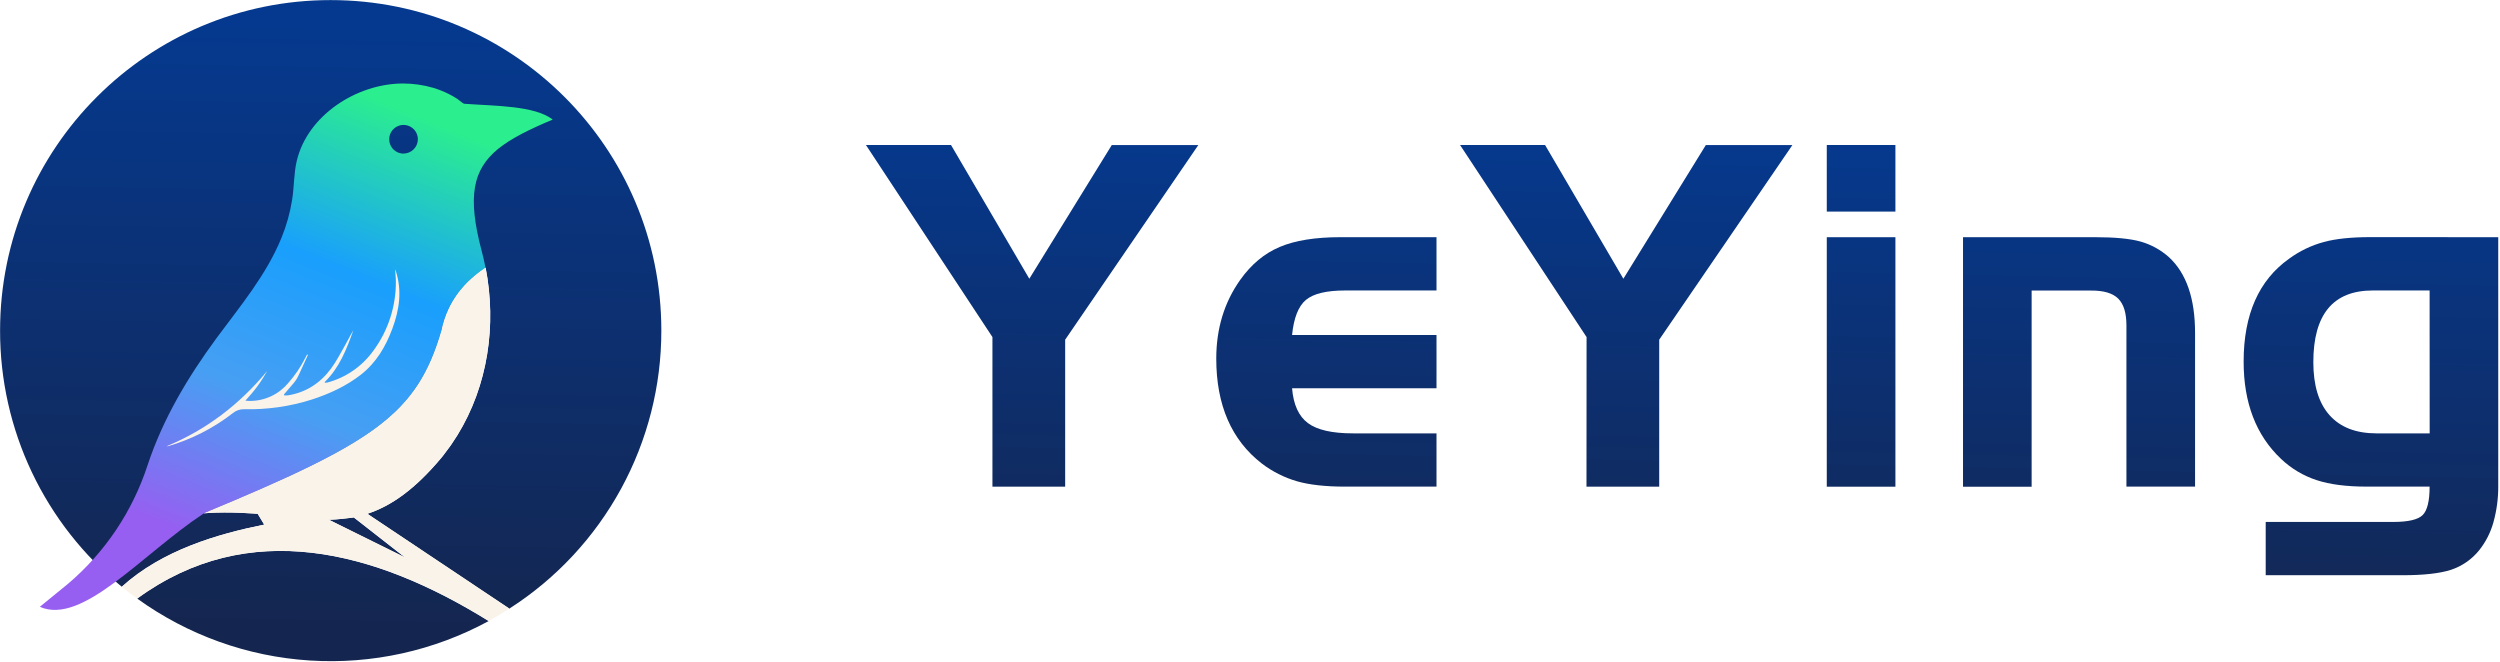
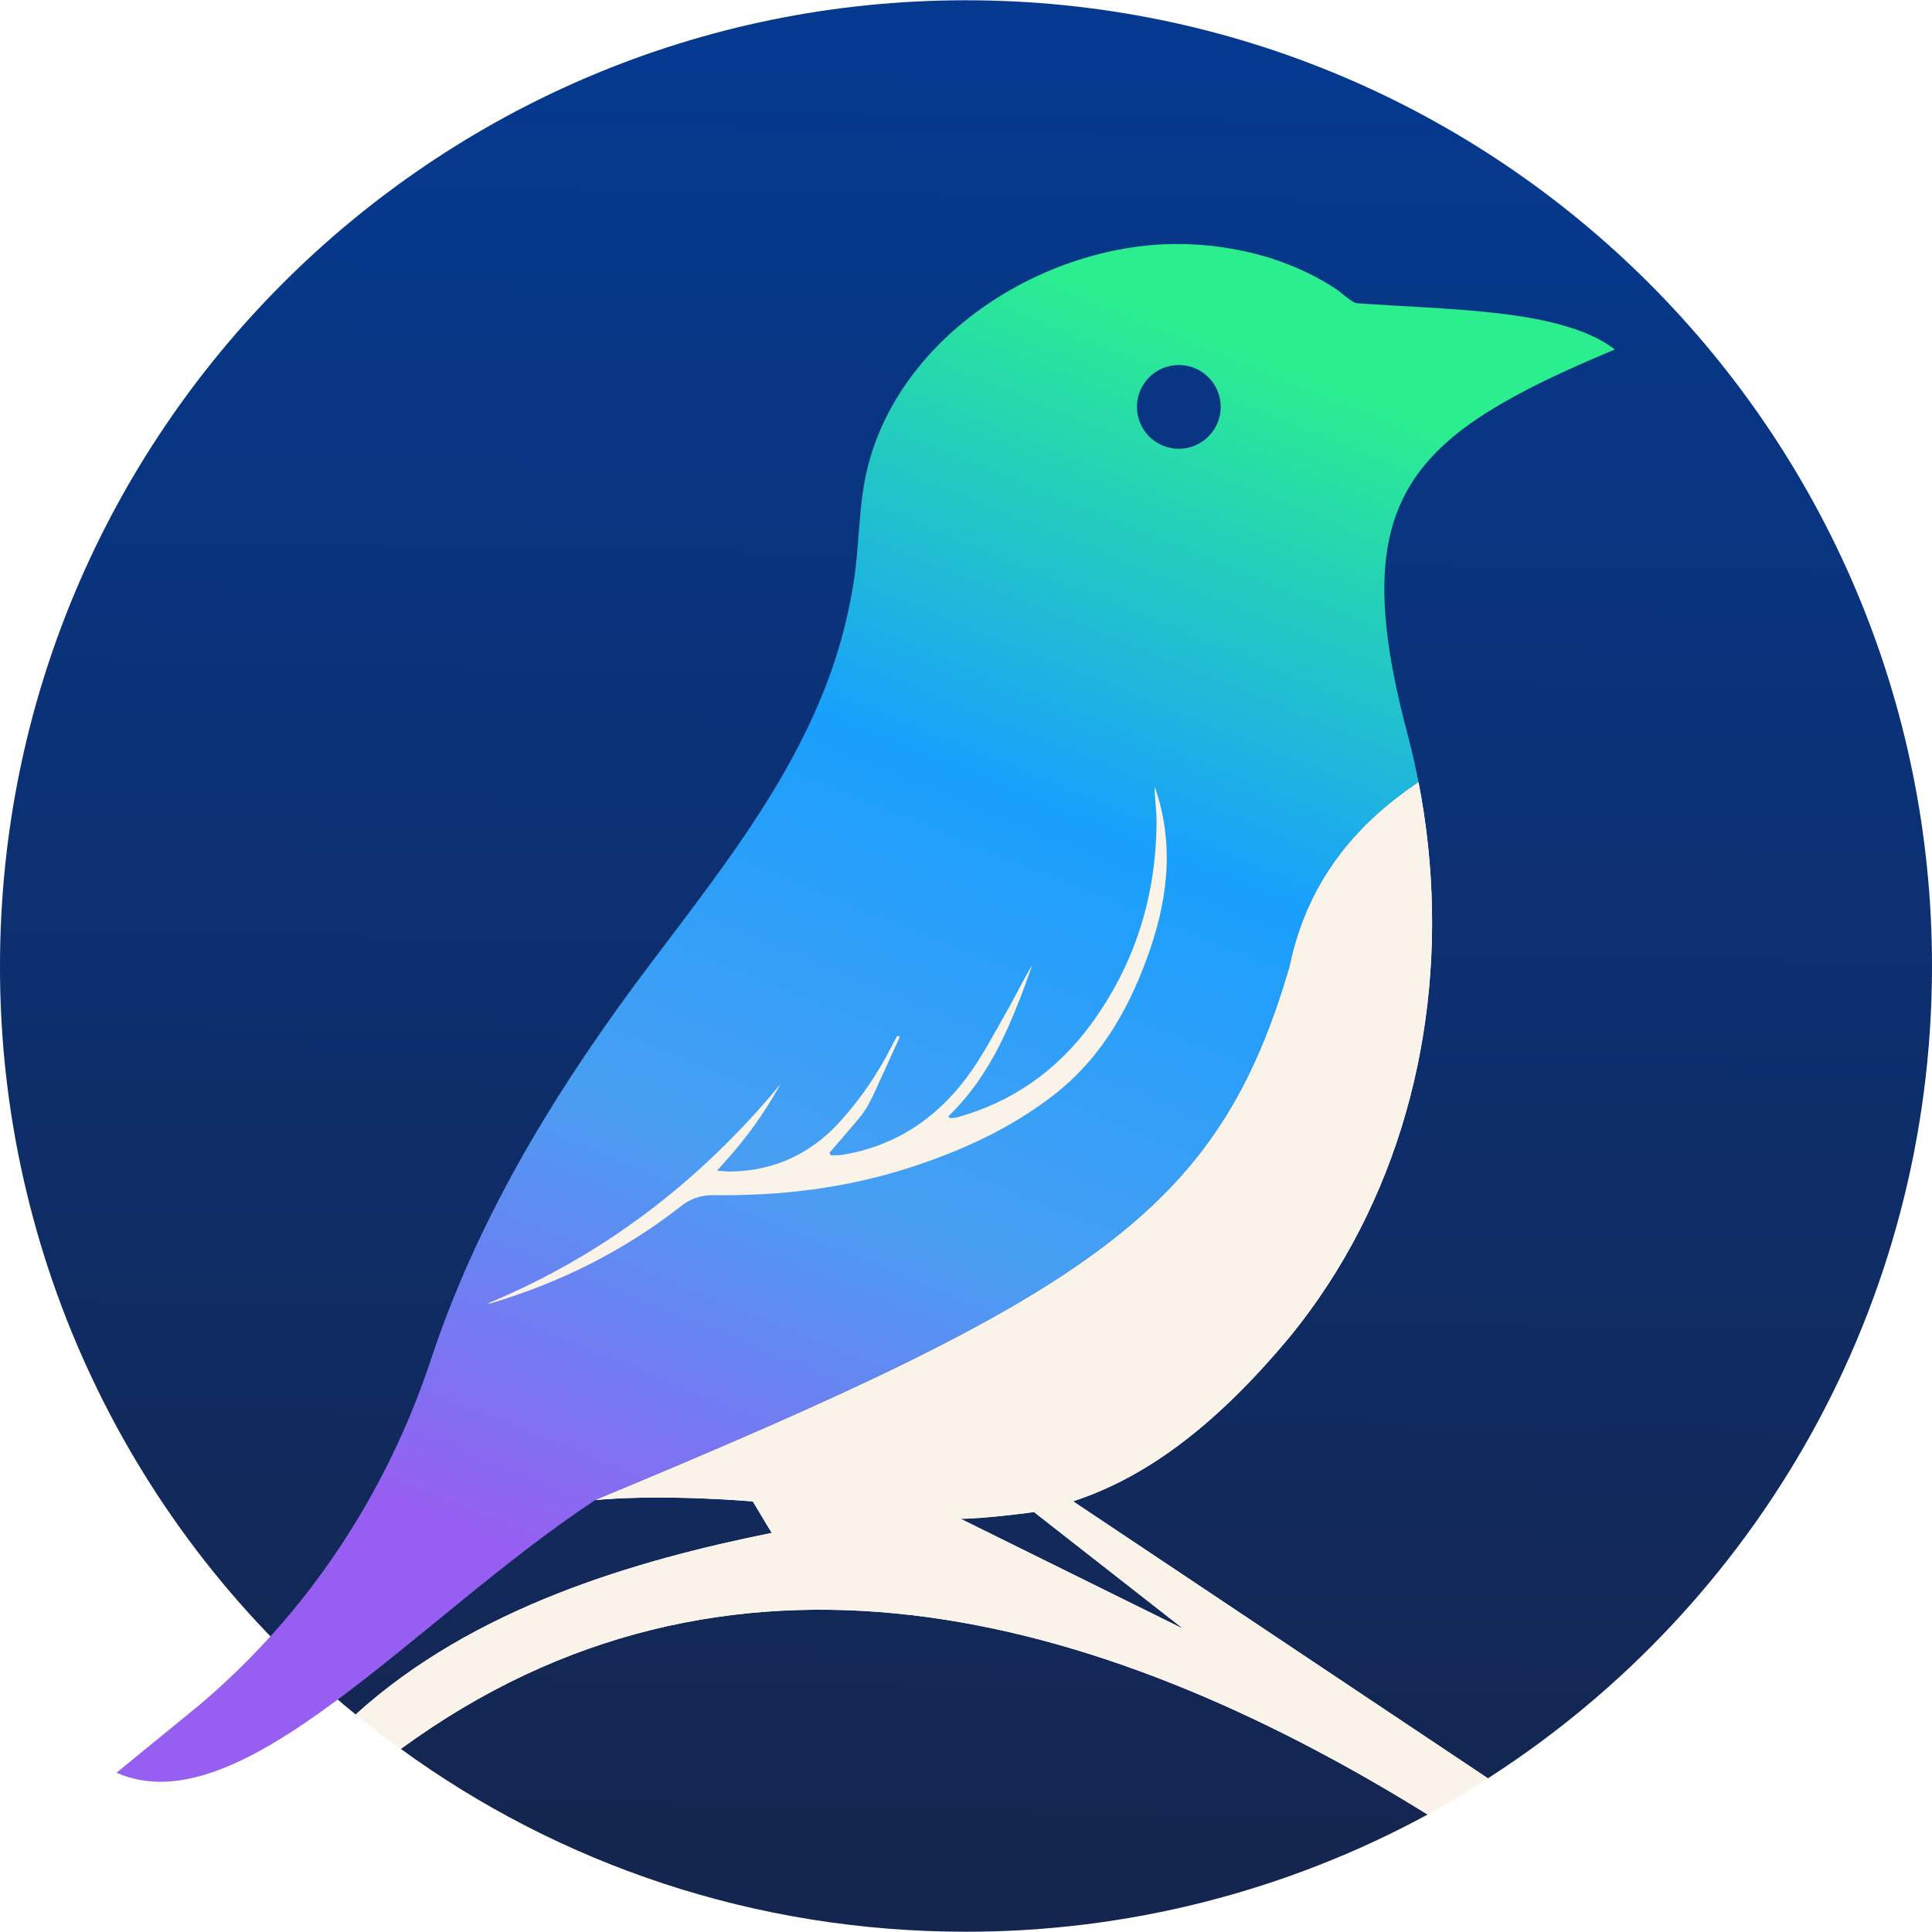
- <svg xmlns="http://www.w3.org/2000/svg" width="121" height="32" viewBox="0 0 121 32" fill="none">
-   <g id="Group 93">
-     <g id="å¾å± 45">
-       <path id="Vector" d="M32.009 16C32.009 7.167 24.842 0.004 16 0.004C7.158 0.004 0.004 7.171 0.004 16C0 18.373 0.526 20.716 1.544 22.86C2.561 25.003 4.044 26.893 5.885 28.39L5.897 28.399C7.857 26.624 10.533 25.846 12.79 25.391L12.476 24.87C12.476 24.87 11.123 24.75 9.993 24.835L9.867 24.846C18.122 21.423 20.19 20.058 21.372 16C21.675 14.534 22.534 13.604 23.505 12.953C24.048 15.745 23.614 18.664 22.146 21.055C22.054 21.204 21.957 21.351 21.858 21.496L21.798 21.583C21.686 21.739 21.569 21.896 21.447 22.053L21.373 22.145C20.074 23.696 18.925 24.488 17.8 24.861L17.782 24.871L24.651 29.459L24.687 29.435C26.935 27.988 28.783 25.999 30.062 23.652C31.341 21.305 32.011 18.674 32.009 16Z" fill="url(#paint0_linear_564_4186)" />
-     </g>
-     <g id="å¾å± 44">
-       <path id="Vector_2" d="M22.48 5.023C22.393 5.014 22.21 4.831 22.123 4.78C21.997 4.697 21.866 4.622 21.731 4.554C21.485 4.431 21.23 4.329 20.967 4.25C20.487 4.111 19.989 4.04 19.489 4.041C17.282 4.05 14.893 5.561 14.363 7.786C14.215 8.413 14.241 9.055 14.137 9.681C14.037 10.306 13.865 10.919 13.625 11.505C12.895 13.303 11.626 14.815 10.488 16.354C9.089 18.257 7.89 20.263 7.143 22.514C6.417 24.744 5.087 26.729 3.301 28.248L1.928 29.37C3.993 30.282 6.885 26.811 9.861 24.851C18.116 21.428 20.184 20.063 21.366 16.005C21.669 14.539 22.528 13.609 23.499 12.958C23.447 12.684 23.384 12.411 23.311 12.139C22.616 9.515 22.877 8.212 24.111 7.203C24.738 6.7 25.614 6.262 26.753 5.787C25.868 5.107 23.983 5.133 22.48 5.023ZM19.531 7.435C19.394 7.435 19.259 7.394 19.145 7.318C19.031 7.242 18.942 7.133 18.89 7.006C18.837 6.88 18.823 6.74 18.85 6.605C18.877 6.471 18.943 6.347 19.04 6.25C19.137 6.153 19.261 6.087 19.395 6.06C19.53 6.033 19.67 6.047 19.797 6.1C19.923 6.152 20.032 6.241 20.108 6.355C20.184 6.469 20.225 6.604 20.225 6.741C20.224 6.924 20.151 7.1 20.02 7.229C19.89 7.359 19.714 7.432 19.531 7.432V7.435Z" fill="url(#paint1_linear_564_4186)" />
-     </g>
-     <g id="å¾å± 43">
-       <path id="Vector_3" d="M8.077 21.592C10.006 20.79 11.605 19.561 12.933 17.954C12.862 18.074 12.794 18.195 12.719 18.312C12.643 18.429 12.557 18.56 12.47 18.679C12.383 18.798 12.291 18.914 12.197 19.027C12.103 19.14 12.004 19.248 11.877 19.392C11.977 19.398 12.042 19.408 12.107 19.406C12.463 19.404 12.815 19.324 13.136 19.171C13.458 19.018 13.741 18.795 13.967 18.52C14.275 18.17 14.539 17.782 14.751 17.367C14.787 17.296 14.83 17.226 14.864 17.155L14.905 17.176C14.804 17.398 14.703 17.62 14.601 17.841C14.528 17.998 14.459 18.163 14.374 18.318C14.317 18.413 14.25 18.503 14.176 18.586C14.034 18.757 13.886 18.924 13.742 19.092L13.757 19.136C13.815 19.139 13.874 19.139 13.932 19.136C14.807 18.997 15.5 18.544 16.018 17.845C16.273 17.501 16.472 17.113 16.685 16.739C16.828 16.491 16.951 16.231 17.101 15.986C16.777 16.898 16.432 17.797 15.71 18.495L15.735 18.525C15.772 18.526 15.809 18.522 15.845 18.515C16.745 18.273 17.533 17.727 18.075 16.969C18.789 15.998 19.169 14.823 19.16 13.618C19.16 13.425 19.13 13.231 19.126 13.032C19.138 13.063 19.15 13.095 19.16 13.126C19.465 14.073 19.33 14.992 18.992 15.902C18.667 16.777 18.208 17.557 17.461 18.14C16.752 18.689 15.949 19.059 15.101 19.335C14.04 19.673 12.93 19.832 11.816 19.806C11.616 19.801 11.421 19.869 11.267 19.997C10.331 20.724 9.265 21.267 8.127 21.598C8.11 21.598 8.093 21.596 8.077 21.592Z" fill="#FAF3E9" />
-     </g>
-     <g id="å¾å± 42">
-       <path id="Vector_4" d="M17.016 25.06C16.799 25.088 16.325 25.145 15.985 25.155H15.916L19.604 26.983L17.127 25.045L17.016 25.06Z" fill="url(#paint2_linear_564_4186)" />
-     </g>
-     <g id="å¾å± 41">
-       <path id="Vector_5" d="M6.641 28.972C9.086 30.737 11.98 31.776 14.989 31.968C17.999 32.161 21.002 31.499 23.652 30.059C18.137 26.635 12.027 25.035 6.641 28.972Z" fill="url(#paint3_linear_564_4186)" />
-     </g>
-     <g id="å¾å± 40">
-       <path id="Vector_6" d="M17.8 24.861C18.926 24.487 20.078 23.695 21.369 22.145L21.442 22.053C21.564 21.896 21.681 21.739 21.793 21.583L21.853 21.496C21.953 21.351 22.049 21.204 22.141 21.055C23.61 18.664 24.043 15.745 23.501 12.953C22.529 13.604 21.671 14.534 21.367 16C20.185 20.058 18.117 21.423 9.862 24.846L9.988 24.835C11.118 24.75 12.472 24.87 12.472 24.87L12.786 25.391C10.529 25.846 7.85 26.624 5.892 28.399C6.127 28.594 6.368 28.781 6.614 28.948L6.641 28.968C12.027 25.031 18.137 26.631 23.652 30.055L23.702 30.028C24.026 29.853 24.342 29.662 24.65 29.455L17.781 24.867L17.8 24.861ZM19.604 26.978L15.911 25.154H15.979C16.32 25.143 16.794 25.086 17.01 25.059L17.124 25.044L19.604 26.978Z" fill="#FAF3E9" />
-     </g>
-     <g id="å¾å± 39">
-       <path id="Vector_7" d="M48.034 16.314L41.911 7.018H46.029L49.819 13.491L53.81 7.021H57.999L51.554 16.441V23.556H48.034V16.314Z" fill="url(#paint4_linear_564_4186)" />
-     </g>
-     <g id="å¾å± 38">
-       <path id="Vector_8" d="M69.527 16.215V18.793H62.536C62.602 19.586 62.858 20.148 63.305 20.479C63.751 20.81 64.478 20.975 65.486 20.975H69.527V23.553H65.114C64.155 23.553 63.374 23.466 62.771 23.293C62.158 23.114 61.583 22.824 61.074 22.437C59.602 21.297 58.867 19.603 58.867 17.355C58.867 15.902 59.256 14.629 60.032 13.538C60.561 12.794 61.197 12.265 61.941 11.951C62.685 11.637 63.66 11.48 64.866 11.48H69.527V14.059H65.114C64.205 14.059 63.568 14.211 63.205 14.517C62.842 14.822 62.619 15.388 62.536 16.215H69.527Z" fill="url(#paint5_linear_564_4186)" />
-     </g>
-     <g id="å¾å± 37">
-       <path id="Vector_9" d="M76.79 16.314L70.667 7.018H74.781L78.571 13.491L82.562 7.021H86.752L80.306 16.441V23.556H76.786L76.79 16.314Z" fill="url(#paint6_linear_564_4186)" />
-     </g>
-     <g id="å¾å± 36">
-       <path id="Vector_10" d="M88.416 10.241V7.018H91.738V10.241H88.416ZM88.416 11.481H91.738V23.556H88.416V11.481Z" fill="url(#paint7_linear_564_4186)" />
-     </g>
-     <g id="å¾å± 35">
-       <path id="Vector_11" d="M95.01 11.48H101.405C102.363 11.48 103.095 11.55 103.601 11.691C104.111 11.835 104.582 12.094 104.977 12.447C105.82 13.224 106.242 14.446 106.241 16.116V23.553H102.919V15.744C102.919 15.149 102.787 14.72 102.523 14.455C102.258 14.19 101.82 14.059 101.209 14.063H98.331V23.557H95.01V11.48Z" fill="url(#paint8_linear_564_4186)" />
-     </g>
-     <g id="å¾å± 34">
-       <path id="Vector_12" d="M120.915 11.48V23.478C120.923 24.089 120.844 24.699 120.679 25.288C120.543 25.775 120.311 26.23 119.997 26.626C119.641 27.071 119.163 27.403 118.622 27.581C118.085 27.754 117.304 27.841 116.279 27.841H109.66V25.262H115.833C116.559 25.262 117.034 25.151 117.258 24.928C117.482 24.704 117.593 24.246 117.593 23.552H114.543C113.568 23.552 112.762 23.448 112.127 23.239C111.482 23.029 110.893 22.677 110.402 22.21C109.195 21.07 108.591 19.5 108.592 17.5C108.592 15.22 109.327 13.559 110.798 12.517C111.303 12.149 111.87 11.876 112.472 11.712C113.058 11.555 113.806 11.477 114.715 11.477L120.915 11.48ZM117.593 14.059H114.841C112.924 14.059 111.966 15.216 111.965 17.529C111.965 18.653 112.227 19.508 112.749 20.094C113.272 20.681 114.028 20.974 115.018 20.975H117.596L117.593 14.059Z" fill="url(#paint9_linear_564_4186)" />
-     </g>
-   </g>
+ <svg xmlns="http://www.w3.org/2000/svg" xmlns:xlink="http://www.w3.org/1999/xlink" width="30" height="30" viewBox="0 0 950.26 950">
  <defs>
-     <linearGradient id="paint0_linear_564_4186" x1="16.261" y1="1.178" x2="15.758" y2="30.234" gradientUnits="userSpaceOnUse">
-       <stop stop-color="#05398F" />
+     <style>
+       .cls-1{fill:url(#llm_default__yeying_gradient_46);}
+       .cls-2{fill:url(#llm_default__yeying_gradient_34);}
+       .cls-3{fill:#faf3e9;}
+       .cls-4{fill:url(#llm_default__yeying_gradient_46-2);}
+       .cls-5{fill:url(#llm_default__yeying_gradient_46-3);}
+     </style>
+     <linearGradient id="llm_default__yeying_gradient_46" x1="482.75" y1="34.96" x2="467.81" y2="897.56" gradientUnits="userSpaceOnUse">
+       <stop offset="0" stop-color="#05398f" />
      <stop offset="1" stop-color="#142650" />
    </linearGradient>
-     <linearGradient id="paint1_linear_564_4186" x1="19.348" y1="5.254" x2="10.709" y2="26.519" gradientUnits="userSpaceOnUse">
-       <stop stop-color="#2BEE8F" />
-       <stop offset="0.36" stop-color="#199FFD" />
-       <stop offset="0.67" stop-color="#479FF3" />
-       <stop offset="1" stop-color="#965FF1" />
+     <linearGradient id="llm_default__yeying_gradient_34" x1="574.38" y1="155.97" x2="317.92" y2="787.26" gradientUnits="userSpaceOnUse">
+       <stop offset="0" stop-color="#2bee8f" />
+       <stop offset="0.36" stop-color="#199ffd" />
+       <stop offset="0.67" stop-color="#479ff3" />
+       <stop offset="1" stop-color="#965ff1" />
    </linearGradient>
-     <linearGradient id="paint2_linear_564_4186" x1="18.187" y1="1.211" x2="17.684" y2="30.267" gradientUnits="userSpaceOnUse">
-       <stop stop-color="#05398F" />
-       <stop offset="1" stop-color="#142650" />
-     </linearGradient>
-     <linearGradient id="paint3_linear_564_4186" x1="15.637" y1="1.167" x2="15.134" y2="30.223" gradientUnits="userSpaceOnUse">
-       <stop stop-color="#05398F" />
-       <stop offset="1" stop-color="#142650" />
-     </linearGradient>
-     <linearGradient id="paint4_linear_564_4186" x1="49.986" y1="5.552" x2="49.475" y2="30.031" gradientUnits="userSpaceOnUse">
-       <stop stop-color="#05398F" />
-       <stop offset="1" stop-color="#142650" />
-     </linearGradient>
-     <linearGradient id="paint5_linear_564_4186" x1="64.501" y1="5.853" x2="63.99" y2="30.334" gradientUnits="userSpaceOnUse">
-       <stop stop-color="#05398F" />
-       <stop offset="1" stop-color="#142650" />
-     </linearGradient>
-     <linearGradient id="paint6_linear_564_4186" x1="78.729" y1="6.15" x2="78.219" y2="30.63" gradientUnits="userSpaceOnUse">
-       <stop stop-color="#05398F" />
-       <stop offset="1" stop-color="#142650" />
-     </linearGradient>
-     <linearGradient id="paint7_linear_564_4186" x1="90.263" y1="6.391" x2="89.752" y2="30.87" gradientUnits="userSpaceOnUse">
-       <stop stop-color="#05398F" />
-       <stop offset="1" stop-color="#142650" />
-     </linearGradient>
-     <linearGradient id="paint8_linear_564_4186" x1="100.852" y1="6.611" x2="100.342" y2="31.091" gradientUnits="userSpaceOnUse">
-       <stop stop-color="#05398F" />
-       <stop offset="1" stop-color="#142650" />
-     </linearGradient>
-     <linearGradient id="paint9_linear_564_4186" x1="115.037" y1="6.907" x2="114.527" y2="31.387" gradientUnits="userSpaceOnUse">
-       <stop stop-color="#05398F" />
-       <stop offset="1" stop-color="#142650" />
-     </linearGradient>
+     <linearGradient id="llm_default__yeying_gradient_46-2" x1="539.92" y1="35.95" x2="524.98" y2="898.55" xlink:href="#llm_default__yeying_gradient_46" />
+     <linearGradient id="llm_default__yeying_gradient_46-3" x1="464.23" y1="34.64" x2="449.29" y2="897.24" xlink:href="#llm_default__yeying_gradient_46" />
  </defs>
+   <g id="yeying_layer_7" data-name="Layer 7">
+     <path class="cls-1" d="M950.26,475C950.26,212.76,737.49,0,475,0,212.76,0,0,212.76,0,475A473.2,473.2,0,0,0,174.57,842.85l.36.29c58.11-52.71,137.65-75.79,204.63-89.29l-9.29-15.48s-40.17-3.57-73.72-1l-3.74.32C537.87,636,599.27,595.53,634.35,475.05c9-43.54,34.5-71.13,63.35-90.46,16.1,82.87,3.25,169.54-40.38,240.52h0q-4.09,6.64-8.55,13.1c-.58.86-1.19,1.72-1.79,2.58h0q-5,7.07-10.42,13.91l-2.19,2.71c-38.3,46-72.52,69.55-105.94,80.66l-.53.28,203.93,136.2c.35-.24.72-.46,1.07-.7C863.61,789.53,950.26,642.39,950.26,475Z" />
+   </g>
+   <g id="yeying_layer_6" data-name="Layer 6">
+     <path class="cls-2" d="M667.36,149c-2.58-.26-8-5.67-10.58-7.22a121.17,121.17,0,0,0-11.6-6.7,141.89,141.89,0,0,0-22.71-9,156,156,0,0,0-43.84-6.2C513.1,120.11,442.18,165,426.44,231c-4.39,18.58-3.62,37.66-6.72,56.24a245.1,245.1,0,0,1-15.21,54.17c-21.67,53.4-59.33,98.28-93.12,143.94-41.53,56.49-77.13,116.07-99.32,182.89-21.92,66.28-60.87,125.36-114,170.24L57.3,871.79c61.3,27.11,147.17-75.95,235.51-134.14C537.87,636,599.27,595.53,634.35,475.05c9-43.54,34.5-71.13,63.35-90.46q-2.36-12.24-5.58-24.32c-20.64-77.9-12.9-116.6,23.73-146.52,18.58-15,44.64-27.86,78.43-42C768,151.58,712,152.36,667.36,149Zm-87.55,71.6a20.6,20.6,0,1,1,20.6-20.6A20.61,20.61,0,0,1,579.81,220.6Z" />
+   </g>
+   <g id="yeying_layer_5" data-name="Layer 5">
+     <path class="cls-3" d="M239.85,641C297.12,617.19,344.51,580.69,384,533c-2.11,3.55-4.14,7.16-6.36,10.64-2.35,3.7-4.8,7.34-7.39,10.88s-5.3,7-8.1,10.35-5.74,6.55-9.5,10.82c3,.19,4.9.46,6.82.42,22.38-.42,40.69-9.43,55.22-26.31A165.64,165.64,0,0,0,438,515.57c1.06-2.12,2.24-4.18,3.36-6.27l1.21.59c-3,6.59-6,13.18-9,19.76-2.19,4.74-4.24,9.56-6.75,14.13a52.72,52.72,0,0,1-5.89,8c-4.23,5.07-8.58,10-12.89,15,.16.43.31.85.46,1.28a37.07,37.07,0,0,0,5.17-.07c26-4.12,46.5-17.55,61.93-38.33,7.59-10.21,13.48-21.71,19.83-32.81,4.22-7.39,7.87-15.1,12.33-22.37-9.59,27.08-19.86,53.78-41.29,74.42l.76.89a17.46,17.46,0,0,0,3.25-.27C497.89,542,520,526.34,536.65,503.6c21.57-29.46,32-62.91,32.21-99.47,0-5.75-.9-11.5-1-17.4.35.93.73,1.85,1,2.8,9,28.12,5,55.38-5,82.4-9.64,26-23.19,49.14-45.45,66.43-21.06,16.36-44.87,27.28-70.06,35.51-31.7,10.37-64.31,14.28-97.52,13.85a24.32,24.32,0,0,0-16.23,5.69c-28,21.81-59.23,37.41-93.24,47.49A6.8,6.8,0,0,1,239.85,641Z" />
+   </g>
+   <g id="yeying_layer_4" data-name="Layer 4">
+     <path class="cls-4" d="M505.16,744a.16.16,0,0,0-.09,0c-6.44.83-20.51,2.51-30.62,2.82l-1,0-1.27,0,.2,0,109.63,54.17-73.52-57.54S507.26,743.71,505.16,744Z" />
+   </g>
+   <g id="yeying_layer_3" data-name="Layer 3">
+     <path class="cls-5" d="M197.15,860.08C275.2,916.89,371.27,950,475,950a475,475,0,0,0,227.16-57.64C538.44,790.71,357.06,743.21,197.15,860.08Z" />
+   </g>
+   <g id="yeying_layer_2" data-name="Layer 2">
+     <path class="cls-3" d="M528.41,738.09c33.42-11.11,67.64-34.63,105.94-80.66l2.19-2.71Q642,647.88,647,640.81h0c.6-.86,1.21-1.72,1.79-2.58q4.46-6.45,8.55-13.1h0c43.63-71,56.48-157.65,40.38-240.52-28.85,19.33-54.34,46.92-63.35,90.46-35.08,120.48-96.48,161-341.54,262.6l3.74-.32c33.55-2.53,73.72,1,73.72,1l9.29,15.48c-67,13.5-146.52,36.58-204.63,89.29,7.06,5.79,14.12,11.33,21.43,16.37l.79.57c159.91-116.87,341.29-69.37,505,32.28l1.5-.8q14.43-7.78,28.15-17L527.88,738.37Zm53.64,63L472.42,746.89l-.2,0,1.27,0,1,0c10.11-.31,24.18-2,30.62-2.82a.16.16,0,0,1,.09,0c2.1-.26,3.37-.45,3.37-.45Z" />
+   </g>
</svg>
